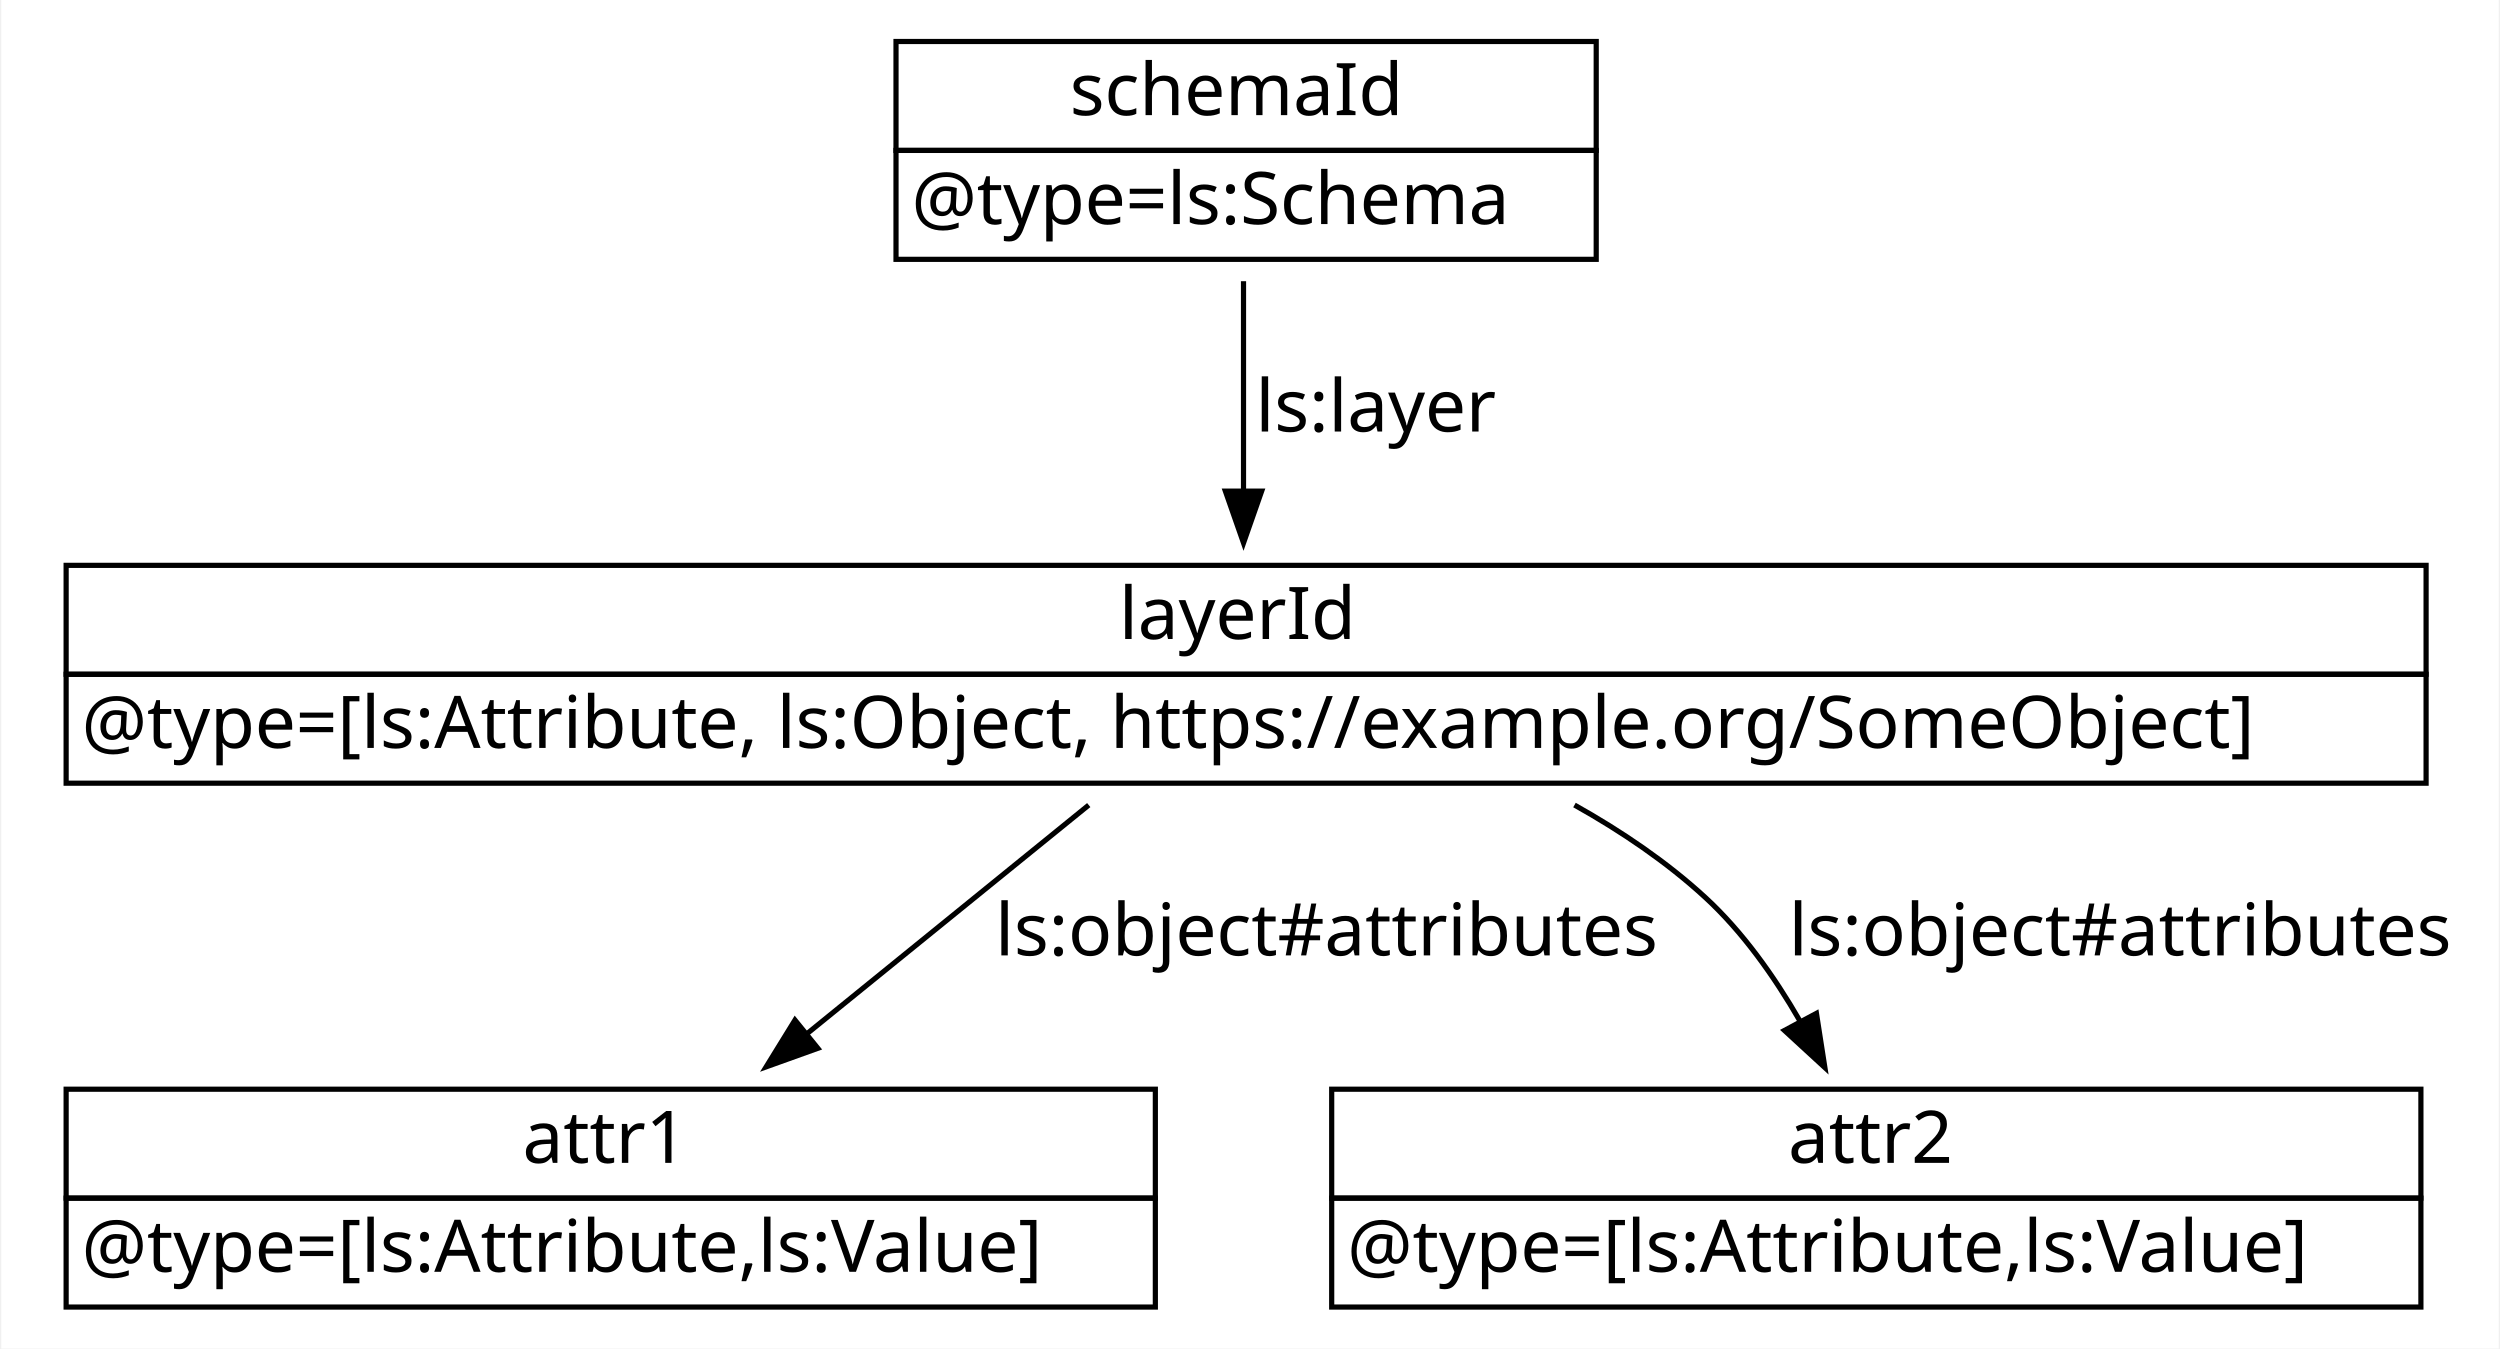
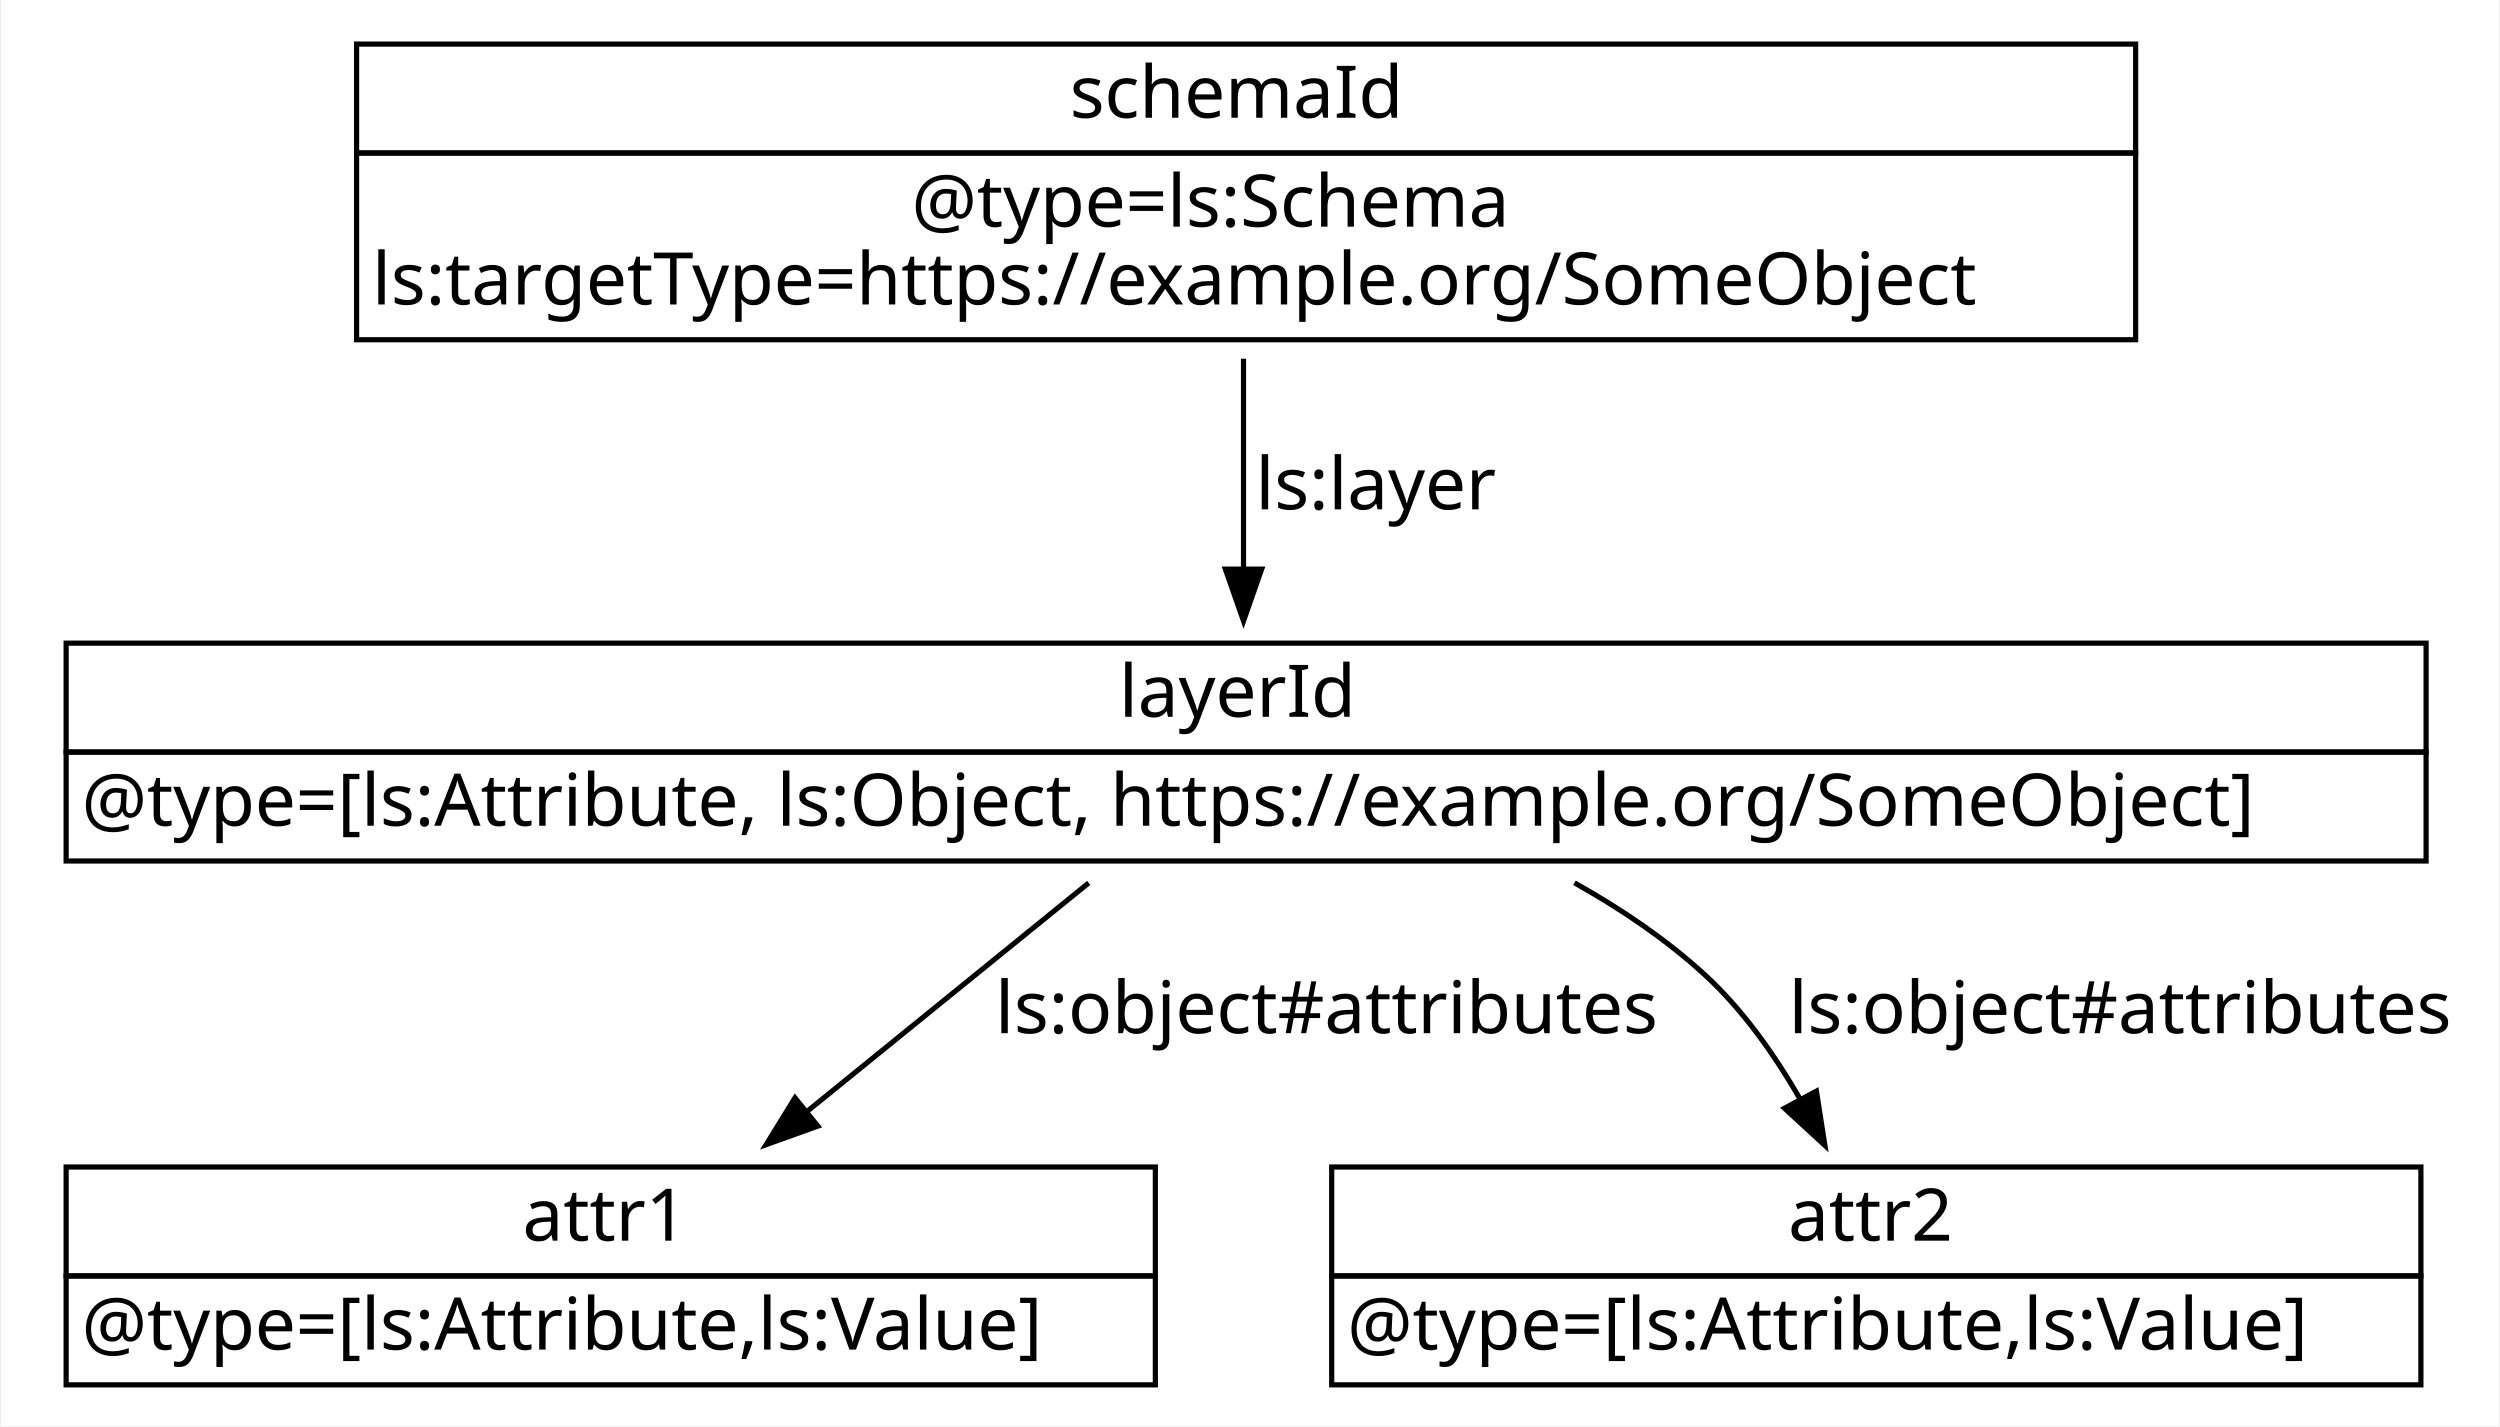
- <svg xmlns="http://www.w3.org/2000/svg" width="482pt" height="260pt" viewBox="0.00 0.00 481.50 260.00">
-   <g id="graph0" class="graph" transform="scale(1 1) rotate(0) translate(4 256)">
-     <polygon fill="white" stroke="transparent" points="-4,4 -4,-256 477.5,-256 477.5,4 -4,4" />
+ <svg xmlns="http://www.w3.org/2000/svg" width="482pt" height="275pt" viewBox="0.00 0.00 481.50 275.00">
+   <g id="graph0" class="graph" transform="scale(1 1) rotate(0) translate(4 271)">
+     <polygon fill="white" stroke="transparent" points="-4,4 -4,-271 477.5,-271 477.5,4 -4,4" />
    <g id="node1" class="node">
-       <polygon fill="none" stroke="black" points="168.5,-227 168.5,-248 303.5,-248 303.5,-227 168.5,-227" />
-       <text text-anchor="start" x="202" y="-233.8" font-family="Times-Roman" font-size="14.00">schemaId</text>
-       <polygon fill="none" stroke="black" points="168.5,-206 168.5,-227 303.5,-227 303.5,-206 168.5,-206" />
-       <text text-anchor="start" x="171.5" y="-212.8" font-family="Times-Roman" font-size="14.00">@type=ls:Schema</text>
+       <polygon fill="none" stroke="black" points="64.5,-241.5 64.5,-262.5 407.5,-262.5 407.5,-241.5 64.5,-241.5" />
+       <text text-anchor="start" x="202" y="-248.3" font-family="Times-Roman" font-size="14.00">schemaId</text>
+       <polygon fill="none" stroke="black" points="64.5,-205.5 64.5,-241.5 407.5,-241.5 407.5,-205.5 64.5,-205.5" />
+       <text text-anchor="start" x="171.5" y="-227.3" font-family="Times-Roman" font-size="14.00">@type=ls:Schema</text>
+       <text text-anchor="start" x="67.5" y="-212.3" font-family="Times-Roman" font-size="14.00">  ls:targetType=https://example.org/SomeObject</text>
    </g>
    <g id="node2" class="node">
      <polygon fill="none" stroke="black" points="8.5,-126 8.5,-147 463.5,-147 463.5,-126 8.5,-126" />
      <text text-anchor="start" x="211.5" y="-132.8" font-family="Times-Roman" font-size="14.00">layerId</text>
      <polygon fill="none" stroke="black" points="8.5,-105 8.5,-126 463.5,-126 463.5,-105 8.5,-105" />
      <text text-anchor="start" x="11.5" y="-111.8" font-family="Times-Roman" font-size="14.00">@type=[ls:Attribute, ls:Object, https://example.org/SomeObject]</text>
    </g>
    <g id="edge1" class="edge">
-       <path fill="none" stroke="black" d="M235.5,-201.78C235.5,-189.68 235.5,-174.81 235.5,-161.54" />
-       <polygon fill="black" stroke="black" points="239,-161.31 235.5,-151.31 232,-161.31 239,-161.31" />
+       <path fill="none" stroke="black" d="M235.5,-201.83C235.5,-189.06 235.5,-174.3 235.5,-161.27" />
+       <polygon fill="black" stroke="black" points="239,-161.27 235.5,-151.27 232,-161.27 239,-161.27" />
      <text text-anchor="middle" x="261" y="-172.8" font-family="Times-Roman" font-size="14.00">ls:layer</text>
    </g>
    <g id="node3" class="node">
      <polygon fill="none" stroke="black" points="8.5,-25 8.5,-46 218.5,-46 218.5,-25 8.5,-25" />
      <text text-anchor="start" x="96.5" y="-31.8" font-family="Times-Roman" font-size="14.00">attr1</text>
      <polygon fill="none" stroke="black" points="8.5,-4 8.5,-25 218.5,-25 218.5,-4 8.5,-4" />
      <text text-anchor="start" x="11.5" y="-10.8" font-family="Times-Roman" font-size="14.00">@type=[ls:Attribute,ls:Value]</text>
    </g>
    <g id="edge2" class="edge">
      <path fill="none" stroke="black" d="M205.66,-100.78C189.26,-87.48 168.76,-70.84 151.26,-56.64" />
      <polygon fill="black" stroke="black" points="153.43,-53.89 143.46,-50.31 149.02,-59.33 153.43,-53.89" />
      <text text-anchor="middle" x="251.5" y="-71.8" font-family="Times-Roman" font-size="14.00">ls:object#attributes</text>
    </g>
    <g id="node4" class="node">
      <polygon fill="none" stroke="black" points="252.5,-25 252.5,-46 462.5,-46 462.5,-25 252.5,-25" />
      <text text-anchor="start" x="340.5" y="-31.8" font-family="Times-Roman" font-size="14.00">attr2</text>
      <polygon fill="none" stroke="black" points="252.5,-4 252.5,-25 462.5,-25 462.5,-4 252.5,-4" />
      <text text-anchor="start" x="255.5" y="-10.8" font-family="Times-Roman" font-size="14.00">@type=[ls:Attribute,ls:Value]</text>
    </g>
    <g id="edge3" class="edge">
      <path fill="none" stroke="black" d="M299.31,-100.79C308.35,-95.73 317.08,-89.82 324.5,-83 331.73,-76.35 337.83,-67.74 342.73,-59.24" />
      <polygon fill="black" stroke="black" points="345.96,-60.63 347.59,-50.16 339.79,-57.33 345.96,-60.63" />
      <text text-anchor="middle" x="404.5" y="-71.8" font-family="Times-Roman" font-size="14.00">ls:object#attributes</text>
    </g>
  </g>
</svg>
